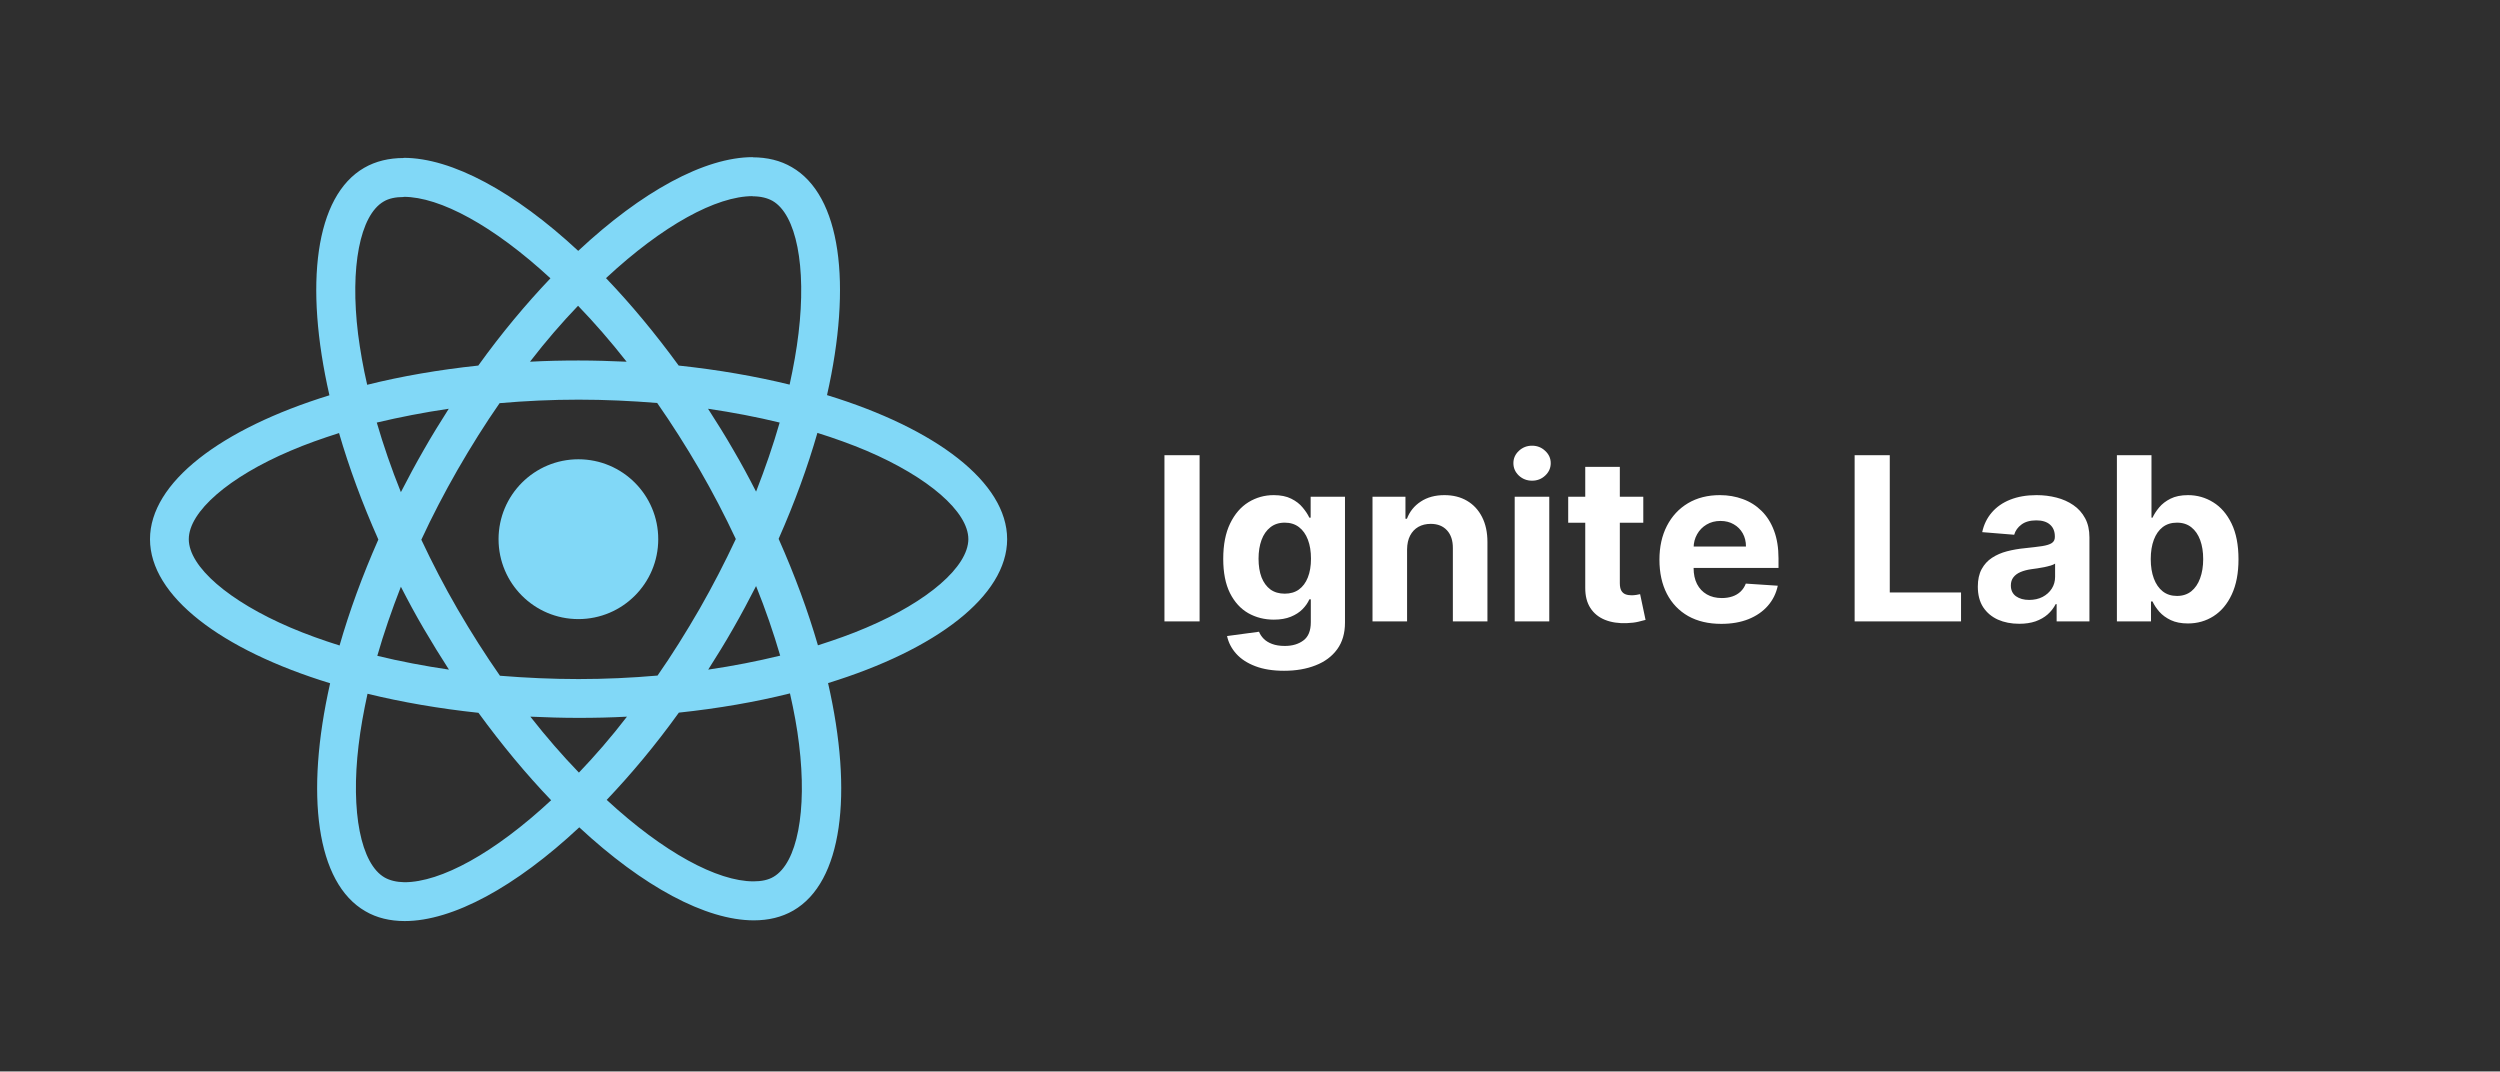
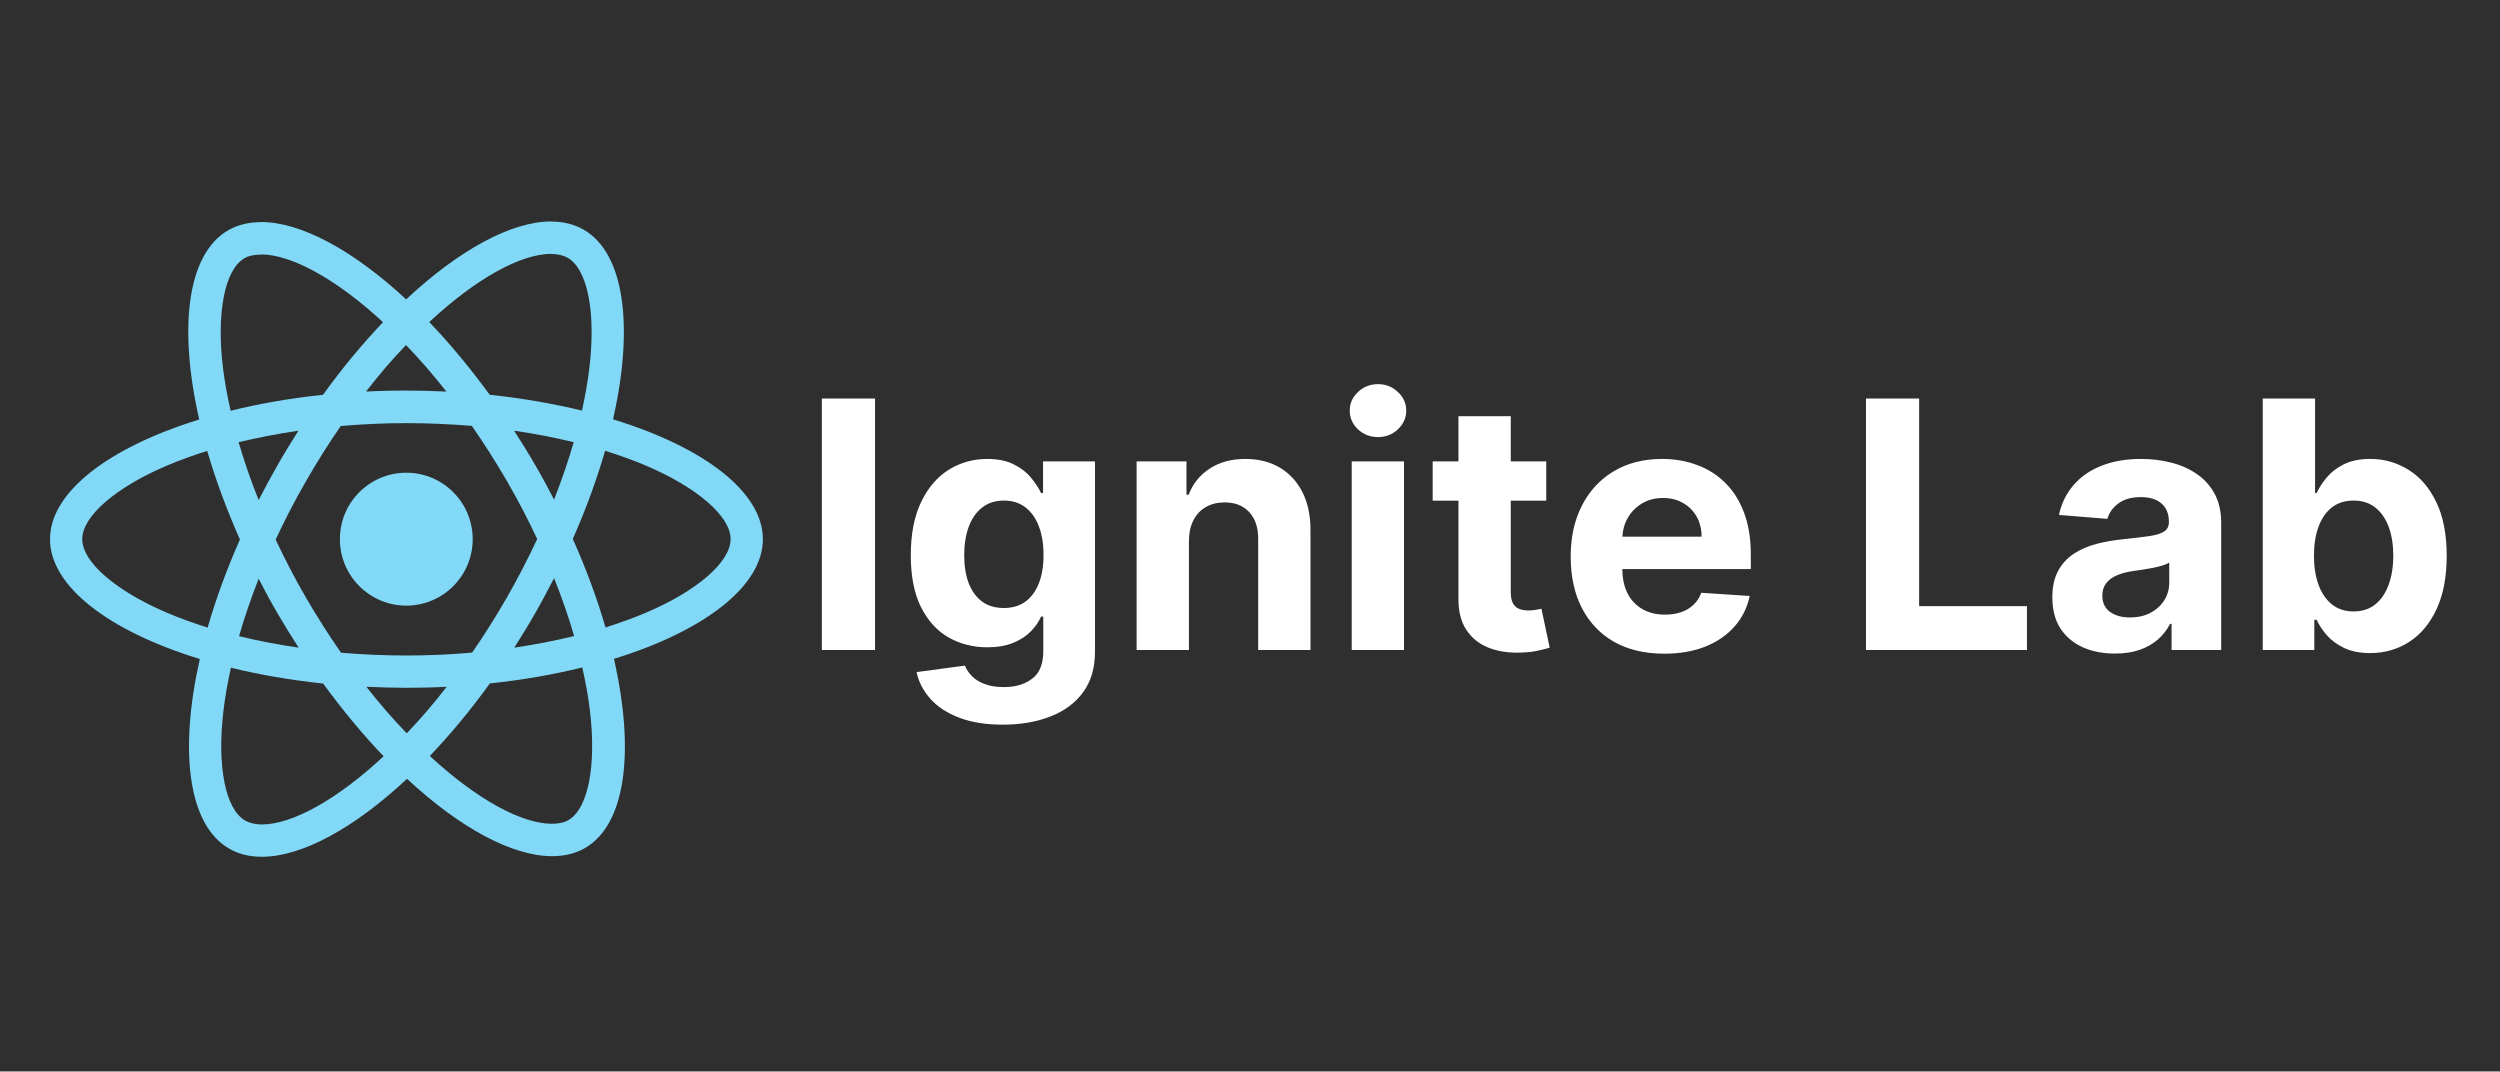
<svg xmlns="http://www.w3.org/2000/svg" width="350" height="150" viewBox="0 0 350 150" fill="none">
  <rect width="350" height="150" fill="#2F2F2F" />
-   <path d="M167.943 63.727V87H163.023V63.727H167.943ZM179.764 93.909C178.196 93.909 176.851 93.693 175.73 93.261C174.616 92.837 173.73 92.258 173.071 91.523C172.412 90.788 171.984 89.962 171.787 89.046L176.264 88.443C176.401 88.792 176.616 89.117 176.912 89.421C177.207 89.724 177.598 89.966 178.082 90.148C178.575 90.337 179.173 90.432 179.878 90.432C180.931 90.432 181.798 90.174 182.48 89.659C183.17 89.151 183.514 88.299 183.514 87.102V83.909H183.31C183.098 84.394 182.779 84.852 182.355 85.284C181.931 85.716 181.385 86.068 180.719 86.341C180.052 86.614 179.257 86.75 178.332 86.75C177.022 86.75 175.829 86.447 174.753 85.841C173.685 85.227 172.832 84.292 172.196 83.034C171.567 81.769 171.253 80.171 171.253 78.239C171.253 76.261 171.575 74.61 172.219 73.284C172.863 71.958 173.719 70.966 174.787 70.307C175.863 69.648 177.041 69.318 178.321 69.318C179.298 69.318 180.116 69.485 180.776 69.818C181.435 70.144 181.965 70.553 182.366 71.046C182.776 71.53 183.09 72.008 183.31 72.477H183.491V69.546H188.298V87.171C188.298 88.655 187.935 89.898 187.207 90.898C186.48 91.898 185.473 92.648 184.185 93.148C182.904 93.655 181.431 93.909 179.764 93.909ZM179.866 83.114C180.647 83.114 181.306 82.921 181.844 82.534C182.389 82.14 182.806 81.579 183.094 80.852C183.389 80.117 183.537 79.239 183.537 78.216C183.537 77.193 183.393 76.307 183.105 75.557C182.817 74.799 182.401 74.212 181.855 73.796C181.31 73.379 180.647 73.171 179.866 73.171C179.071 73.171 178.401 73.386 177.855 73.818C177.31 74.242 176.897 74.833 176.616 75.591C176.336 76.349 176.196 77.224 176.196 78.216C176.196 79.224 176.336 80.095 176.616 80.829C176.904 81.557 177.317 82.121 177.855 82.523C178.401 82.917 179.071 83.114 179.866 83.114ZM196.991 76.909V87H192.151V69.546H196.764V72.625H196.969C197.355 71.61 198.003 70.807 198.912 70.216C199.821 69.617 200.923 69.318 202.219 69.318C203.431 69.318 204.488 69.583 205.389 70.114C206.291 70.644 206.991 71.401 207.491 72.386C207.991 73.364 208.241 74.53 208.241 75.886V87H203.401V76.75C203.408 75.682 203.135 74.849 202.582 74.25C202.029 73.644 201.268 73.341 200.298 73.341C199.647 73.341 199.071 73.481 198.571 73.761C198.079 74.042 197.692 74.451 197.412 74.989C197.139 75.519 196.999 76.159 196.991 76.909ZM212.057 87V69.546H216.898V87H212.057ZM214.489 67.296C213.769 67.296 213.152 67.057 212.636 66.579C212.129 66.095 211.875 65.515 211.875 64.841C211.875 64.174 212.129 63.602 212.636 63.125C213.152 62.64 213.769 62.398 214.489 62.398C215.208 62.398 215.822 62.64 216.33 63.125C216.845 63.602 217.102 64.174 217.102 64.841C217.102 65.515 216.845 66.095 216.33 66.579C215.822 67.057 215.208 67.296 214.489 67.296ZM230.06 69.546V73.182H219.548V69.546H230.06ZM221.935 65.364H226.776V81.636C226.776 82.083 226.844 82.432 226.98 82.682C227.116 82.924 227.306 83.095 227.548 83.193C227.798 83.292 228.086 83.341 228.412 83.341C228.639 83.341 228.866 83.322 229.094 83.284C229.321 83.239 229.495 83.204 229.616 83.182L230.378 86.784C230.135 86.86 229.795 86.947 229.355 87.046C228.916 87.151 228.382 87.216 227.753 87.239C226.586 87.284 225.563 87.129 224.685 86.773C223.813 86.417 223.135 85.864 222.651 85.114C222.166 84.364 221.927 83.417 221.935 82.273V65.364ZM240.98 87.341C239.185 87.341 237.639 86.977 236.344 86.25C235.056 85.515 234.063 84.477 233.366 83.136C232.67 81.788 232.321 80.193 232.321 78.352C232.321 76.557 232.67 74.981 233.366 73.625C234.063 72.269 235.045 71.212 236.31 70.454C237.582 69.697 239.075 69.318 240.787 69.318C241.938 69.318 243.01 69.504 244.003 69.875C245.003 70.239 245.874 70.788 246.616 71.523C247.366 72.258 247.95 73.182 248.366 74.296C248.783 75.401 248.991 76.697 248.991 78.182V79.511H234.253V76.511H244.435C244.435 75.814 244.283 75.197 243.98 74.659C243.677 74.121 243.257 73.701 242.719 73.398C242.188 73.087 241.571 72.932 240.866 72.932C240.132 72.932 239.48 73.102 238.912 73.443C238.351 73.776 237.912 74.227 237.594 74.796C237.276 75.356 237.113 75.981 237.105 76.671V79.523C237.105 80.386 237.264 81.133 237.582 81.761C237.908 82.39 238.366 82.875 238.957 83.216C239.548 83.557 240.249 83.727 241.06 83.727C241.598 83.727 242.09 83.651 242.537 83.5C242.984 83.349 243.366 83.121 243.685 82.818C244.003 82.515 244.245 82.144 244.412 81.704L248.889 82C248.662 83.076 248.196 84.015 247.491 84.818C246.795 85.614 245.893 86.235 244.787 86.682C243.688 87.121 242.42 87.341 240.98 87.341ZM259.648 87V63.727H264.568V82.943H274.545V87H259.648ZM282.69 87.329C281.577 87.329 280.584 87.136 279.713 86.75C278.842 86.356 278.152 85.776 277.645 85.011C277.145 84.239 276.895 83.276 276.895 82.125C276.895 81.155 277.073 80.341 277.429 79.682C277.785 79.023 278.27 78.492 278.884 78.091C279.497 77.689 280.194 77.386 280.974 77.182C281.762 76.977 282.588 76.833 283.452 76.75C284.467 76.644 285.285 76.546 285.906 76.454C286.527 76.356 286.978 76.212 287.259 76.023C287.539 75.833 287.679 75.553 287.679 75.182V75.114C287.679 74.394 287.452 73.837 286.997 73.443C286.55 73.049 285.914 72.852 285.088 72.852C284.217 72.852 283.524 73.046 283.009 73.432C282.493 73.811 282.152 74.288 281.986 74.864L277.509 74.5C277.736 73.439 278.183 72.523 278.849 71.75C279.516 70.97 280.376 70.371 281.429 69.954C282.49 69.53 283.717 69.318 285.111 69.318C286.08 69.318 287.009 69.432 287.895 69.659C288.789 69.886 289.58 70.239 290.27 70.716C290.967 71.193 291.516 71.807 291.918 72.557C292.319 73.299 292.52 74.189 292.52 75.227V87H287.929V84.579H287.793C287.512 85.125 287.137 85.606 286.668 86.023C286.198 86.432 285.634 86.754 284.974 86.989C284.315 87.216 283.554 87.329 282.69 87.329ZM284.077 83.989C284.789 83.989 285.418 83.849 285.963 83.568C286.509 83.28 286.937 82.894 287.247 82.409C287.558 81.924 287.713 81.375 287.713 80.761V78.909C287.562 79.008 287.353 79.099 287.088 79.182C286.83 79.258 286.539 79.329 286.213 79.398C285.887 79.458 285.562 79.515 285.236 79.568C284.91 79.614 284.615 79.655 284.349 79.693C283.781 79.776 283.285 79.909 282.861 80.091C282.437 80.273 282.107 80.519 281.872 80.829C281.637 81.133 281.52 81.511 281.52 81.966C281.52 82.625 281.759 83.129 282.236 83.477C282.721 83.818 283.334 83.989 284.077 83.989ZM296.366 87V63.727H301.207V72.477H301.355C301.567 72.008 301.874 71.53 302.276 71.046C302.685 70.553 303.215 70.144 303.866 69.818C304.526 69.485 305.344 69.318 306.321 69.318C307.594 69.318 308.768 69.651 309.844 70.318C310.92 70.977 311.779 71.974 312.423 73.307C313.067 74.633 313.389 76.296 313.389 78.296C313.389 80.242 313.075 81.886 312.446 83.227C311.825 84.561 310.976 85.572 309.901 86.261C308.832 86.943 307.635 87.284 306.31 87.284C305.37 87.284 304.571 87.129 303.912 86.818C303.26 86.508 302.726 86.117 302.31 85.648C301.893 85.171 301.575 84.689 301.355 84.204H301.139V87H296.366ZM301.105 78.273C301.105 79.311 301.249 80.216 301.537 80.989C301.825 81.761 302.241 82.364 302.787 82.796C303.332 83.22 303.995 83.432 304.776 83.432C305.563 83.432 306.23 83.216 306.776 82.784C307.321 82.345 307.734 81.739 308.014 80.966C308.302 80.186 308.446 79.288 308.446 78.273C308.446 77.265 308.306 76.379 308.026 75.614C307.745 74.849 307.332 74.25 306.787 73.818C306.241 73.386 305.571 73.171 304.776 73.171C303.988 73.171 303.321 73.379 302.776 73.796C302.238 74.212 301.825 74.803 301.537 75.568C301.249 76.333 301.105 77.235 301.105 78.273Z" fill="white" />
-   <path d="M141 75.486C141 67.53 131.045 59.991 115.782 55.316C119.304 39.747 117.739 27.361 110.841 23.395C109.251 22.465 107.392 22.024 105.362 22.024V27.483C106.487 27.483 107.392 27.703 108.15 28.12C111.477 30.029 112.92 37.299 111.795 46.65C111.526 48.951 111.086 51.374 110.547 53.847C105.753 52.672 100.519 51.766 95.016 51.179C91.713 46.65 88.289 42.538 84.84 38.939C92.814 31.522 100.299 27.459 105.386 27.459V22C98.66 22 89.855 26.798 80.951 35.121C72.048 26.847 63.242 22.098 56.516 22.098V27.557C61.579 27.557 69.088 31.596 77.062 38.964C73.638 42.562 70.213 46.65 66.96 51.179C61.432 51.766 56.198 52.672 51.404 53.871C50.841 51.423 50.425 49.049 50.132 46.773C48.982 37.422 50.401 30.151 53.703 28.218C54.437 27.777 55.391 27.581 56.516 27.581V22.122C54.461 22.122 52.602 22.563 50.988 23.493C44.115 27.459 42.574 39.821 46.12 55.34C30.906 60.04 21 67.555 21 75.486C21 83.442 30.955 90.981 46.218 95.656C42.696 111.225 44.261 123.611 51.159 127.577C52.749 128.507 54.608 128.948 56.663 128.948C63.389 128.948 72.195 124.15 81.098 115.827C90.001 124.101 98.807 128.85 105.533 128.85C107.588 128.85 109.447 128.409 111.061 127.479C117.934 123.513 119.475 111.152 115.929 95.632C131.094 90.957 141 83.417 141 75.486V75.486ZM109.153 59.159C108.248 62.316 107.123 65.572 105.851 68.828C104.848 66.87 103.797 64.911 102.647 62.953C101.522 60.995 100.323 59.085 99.125 57.225C102.598 57.739 105.949 58.375 109.153 59.159ZM97.951 85.228C96.043 88.533 94.086 91.666 92.056 94.579C88.411 94.898 84.718 95.069 81 95.069C77.307 95.069 73.613 94.898 69.993 94.604C67.963 91.691 65.982 88.582 64.074 85.302C62.215 82.095 60.527 78.84 58.986 75.559C60.503 72.279 62.215 68.999 64.049 65.792C65.957 62.488 67.914 59.355 69.944 56.442C73.589 56.123 77.282 55.952 81 55.952C84.693 55.952 88.387 56.123 92.007 56.417C94.037 59.33 96.018 62.439 97.926 65.719C99.785 68.926 101.473 72.181 103.014 75.462C101.473 78.742 99.785 82.022 97.951 85.228ZM105.851 82.046C107.172 85.326 108.297 88.607 109.227 91.789C106.022 92.572 102.647 93.233 99.149 93.747C100.348 91.862 101.546 89.928 102.671 87.946C103.797 85.987 104.848 84.005 105.851 82.046ZM81.049 108.165C78.774 105.815 76.499 103.196 74.249 100.332C76.451 100.43 78.701 100.503 80.975 100.503C83.275 100.503 85.549 100.454 87.775 100.332C85.574 103.196 83.299 105.815 81.049 108.165ZM62.851 93.747C59.377 93.233 56.026 92.597 52.822 91.813C53.727 88.656 54.852 85.4 56.124 82.144C57.127 84.103 58.179 86.061 59.329 88.019C60.478 89.977 61.652 91.887 62.851 93.747ZM80.927 42.807C83.201 45.157 85.476 47.776 87.727 50.64C85.525 50.542 83.275 50.469 81 50.469C78.701 50.469 76.426 50.518 74.2 50.64C76.402 47.776 78.676 45.157 80.927 42.807ZM62.826 57.225C61.628 59.11 60.429 61.044 59.304 63.026C58.179 64.985 57.127 66.943 56.124 68.901C54.803 65.621 53.678 62.341 52.749 59.159C55.953 58.4 59.329 57.739 62.826 57.225V57.225ZM40.69 87.872C32.031 84.176 26.43 79.329 26.43 75.486C26.43 71.643 32.031 66.772 40.69 63.1C42.794 62.194 45.093 61.386 47.466 60.627C48.86 65.425 50.694 70.419 52.969 75.535C50.719 80.626 48.909 85.596 47.539 90.369C45.117 89.61 42.818 88.778 40.69 87.872ZM53.85 122.852C50.523 120.943 49.08 113.673 50.205 104.322C50.474 102.021 50.914 99.598 51.453 97.125C56.247 98.3 61.481 99.206 66.984 99.793C70.287 104.322 73.711 108.434 77.16 112.033C69.186 119.45 61.701 123.513 56.614 123.513C55.513 123.489 54.583 123.268 53.85 122.852V122.852ZM111.868 104.2C113.018 113.55 111.599 120.821 108.297 122.754C107.563 123.195 106.609 123.391 105.484 123.391C100.421 123.391 92.912 119.352 84.938 111.984C88.362 108.385 91.787 104.297 95.04 99.769C100.568 99.181 105.802 98.276 110.596 97.076C111.159 99.549 111.599 101.923 111.868 104.2V104.2ZM121.285 87.872C119.182 88.778 116.883 89.586 114.51 90.345C113.116 85.547 111.281 80.553 109.007 75.437C111.257 70.346 113.067 65.376 114.437 60.603C116.858 61.362 119.157 62.194 121.31 63.1C129.969 66.796 135.57 71.643 135.57 75.486C135.545 79.329 129.944 84.2 121.285 87.872V87.872Z" fill="#81D8F7" />
-   <path d="M80.975 86.673C87.149 86.673 92.154 81.664 92.154 75.486C92.154 69.308 87.149 64.299 80.975 64.299C74.802 64.299 69.797 69.308 69.797 75.486C69.797 81.664 74.802 86.673 80.975 86.673Z" fill="#81D8F7" />
+   <path d="M122.504 55.792V91H115.06V55.792H122.504ZM140.387 101.452C138.014 101.452 135.98 101.126 134.284 100.472C132.599 99.831 131.258 98.954 130.261 97.842C129.264 96.73 128.617 95.481 128.319 94.094L135.092 93.183C135.298 93.71 135.625 94.203 136.072 94.662C136.519 95.12 137.109 95.487 137.843 95.762C138.588 96.049 139.493 96.192 140.559 96.192C142.152 96.192 143.464 95.802 144.496 95.023C145.538 94.255 146.06 92.966 146.06 91.155V86.324H145.751C145.43 87.058 144.948 87.751 144.306 88.404C143.665 89.057 142.839 89.59 141.831 90.003C140.822 90.415 139.619 90.622 138.221 90.622C136.238 90.622 134.433 90.163 132.806 89.246C131.19 88.318 129.9 86.903 128.938 85C127.986 83.086 127.511 80.668 127.511 77.746C127.511 74.754 127.998 72.256 128.972 70.25C129.946 68.245 131.241 66.743 132.857 65.746C134.485 64.749 136.267 64.251 138.204 64.251C139.682 64.251 140.92 64.503 141.917 65.007C142.914 65.5 143.716 66.119 144.324 66.864C144.943 67.597 145.418 68.319 145.751 69.03H146.026V64.594H153.297V91.258C153.297 93.504 152.747 95.384 151.647 96.897C150.547 98.409 149.023 99.544 147.074 100.3C145.137 101.068 142.908 101.452 140.387 101.452ZM140.542 85.121C141.722 85.121 142.719 84.828 143.533 84.244C144.358 83.648 144.988 82.8 145.424 81.7C145.871 80.588 146.094 79.258 146.094 77.711C146.094 76.164 145.877 74.823 145.441 73.689C145.006 72.542 144.375 71.654 143.55 71.024C142.725 70.394 141.722 70.078 140.542 70.078C139.338 70.078 138.324 70.405 137.499 71.058C136.674 71.7 136.049 72.594 135.625 73.74C135.201 74.886 134.989 76.21 134.989 77.711C134.989 79.236 135.201 80.553 135.625 81.665C136.06 82.765 136.685 83.619 137.499 84.227C138.324 84.823 139.338 85.121 140.542 85.121ZM166.449 75.734V91H159.125V64.594H166.105V69.253H166.414C166.999 67.718 167.979 66.503 169.354 65.609C170.729 64.703 172.397 64.251 174.357 64.251C176.19 64.251 177.789 64.652 179.153 65.454C180.517 66.256 181.577 67.402 182.333 68.892C183.09 70.371 183.468 72.136 183.468 74.187V91H176.144V75.494C176.156 73.878 175.743 72.617 174.907 71.712C174.07 70.795 172.918 70.336 171.451 70.336C170.466 70.336 169.595 70.548 168.838 70.972C168.093 71.396 167.509 72.015 167.085 72.829C166.672 73.631 166.46 74.6 166.449 75.734ZM189.24 91V64.594H196.563V91H189.24ZM192.919 61.191C191.83 61.191 190.896 60.83 190.117 60.108C189.349 59.374 188.965 58.497 188.965 57.477C188.965 56.469 189.349 55.603 190.117 54.881C190.896 54.148 191.83 53.781 192.919 53.781C194.007 53.781 194.936 54.148 195.704 54.881C196.483 55.603 196.873 56.469 196.873 57.477C196.873 58.497 196.483 59.374 195.704 60.108C194.936 60.83 194.007 61.191 192.919 61.191ZM216.475 64.594V70.096H200.573V64.594H216.475ZM204.183 58.268H211.507V82.886C211.507 83.562 211.61 84.089 211.816 84.467C212.022 84.834 212.309 85.092 212.676 85.241C213.054 85.39 213.489 85.465 213.982 85.465C214.326 85.465 214.67 85.436 215.014 85.379C215.357 85.31 215.621 85.258 215.804 85.224L216.956 90.673C216.589 90.788 216.074 90.92 215.409 91.069C214.744 91.229 213.936 91.327 212.985 91.361C211.22 91.43 209.673 91.195 208.343 90.656C207.025 90.118 206 89.281 205.266 88.146C204.533 87.012 204.172 85.579 204.183 83.849V58.268ZM232.996 91.516C230.279 91.516 227.941 90.966 225.982 89.865C224.033 88.754 222.532 87.184 221.477 85.155C220.423 83.115 219.896 80.703 219.896 77.918C219.896 75.201 220.423 72.817 221.477 70.766C222.532 68.715 224.016 67.116 225.93 65.97C227.855 64.824 230.113 64.251 232.703 64.251C234.445 64.251 236.067 64.531 237.568 65.093C239.081 65.643 240.399 66.474 241.522 67.586C242.657 68.697 243.539 70.096 244.17 71.78C244.8 73.454 245.115 75.413 245.115 77.66V79.671H222.818V75.133H238.222C238.222 74.078 237.992 73.144 237.534 72.33C237.076 71.517 236.44 70.881 235.626 70.422C234.824 69.952 233.89 69.717 232.824 69.717C231.712 69.717 230.726 69.975 229.867 70.491C229.019 70.995 228.354 71.677 227.873 72.537C227.391 73.385 227.145 74.33 227.133 75.373V79.688C227.133 80.995 227.374 82.124 227.855 83.075C228.348 84.026 229.042 84.76 229.936 85.275C230.829 85.791 231.89 86.049 233.116 86.049C233.93 86.049 234.675 85.934 235.351 85.705C236.027 85.476 236.606 85.132 237.087 84.674C237.568 84.215 237.935 83.654 238.187 82.989L244.961 83.436C244.617 85.063 243.912 86.484 242.846 87.699C241.792 88.903 240.428 89.843 238.755 90.519C237.093 91.183 235.173 91.516 232.996 91.516ZM261.236 91V55.792H268.68V84.863H283.774V91H261.236ZM296.096 91.499C294.411 91.499 292.91 91.206 291.592 90.622C290.274 90.026 289.231 89.149 288.463 87.992C287.706 86.823 287.328 85.367 287.328 83.625C287.328 82.158 287.597 80.926 288.136 79.929C288.675 78.932 289.408 78.13 290.337 77.522C291.265 76.915 292.319 76.456 293.5 76.147C294.692 75.837 295.941 75.62 297.247 75.494C298.783 75.333 300.021 75.184 300.961 75.047C301.901 74.898 302.582 74.68 303.006 74.393C303.431 74.107 303.643 73.683 303.643 73.121V73.018C303.643 71.929 303.299 71.087 302.611 70.491C301.935 69.895 300.972 69.597 299.723 69.597C298.405 69.597 297.356 69.889 296.577 70.474C295.798 71.047 295.282 71.769 295.03 72.64L288.256 72.09C288.6 70.485 289.276 69.099 290.285 67.93C291.294 66.749 292.594 65.844 294.187 65.213C295.792 64.572 297.649 64.251 299.757 64.251C301.224 64.251 302.628 64.422 303.969 64.766C305.322 65.11 306.519 65.643 307.562 66.365C308.617 67.087 309.447 68.015 310.055 69.15C310.662 70.273 310.966 71.62 310.966 73.19V91H304.021V87.338H303.814C303.39 88.163 302.823 88.891 302.113 89.522C301.402 90.14 300.548 90.627 299.551 90.983C298.554 91.327 297.402 91.499 296.096 91.499ZM298.193 86.444C299.27 86.444 300.222 86.232 301.047 85.808C301.872 85.373 302.519 84.788 302.989 84.055C303.459 83.321 303.694 82.49 303.694 81.562V78.76C303.465 78.909 303.15 79.046 302.749 79.172C302.359 79.287 301.918 79.396 301.425 79.499C300.932 79.591 300.439 79.677 299.946 79.757C299.454 79.826 299.007 79.889 298.606 79.946C297.746 80.072 296.995 80.273 296.354 80.548C295.712 80.823 295.213 81.195 294.858 81.665C294.503 82.124 294.325 82.697 294.325 83.384C294.325 84.381 294.686 85.144 295.408 85.671C296.141 86.186 297.07 86.444 298.193 86.444ZM316.785 91V55.792H324.109V69.03H324.332C324.653 68.319 325.117 67.597 325.725 66.864C326.343 66.119 327.146 65.5 328.131 65.007C329.128 64.503 330.366 64.251 331.845 64.251C333.77 64.251 335.546 64.755 337.174 65.763C338.801 66.76 340.102 68.268 341.076 70.285C342.05 72.29 342.538 74.806 342.538 77.832C342.538 80.777 342.062 83.264 341.111 85.293C340.171 87.31 338.887 88.84 337.26 89.883C335.644 90.914 333.833 91.43 331.827 91.43C330.406 91.43 329.197 91.195 328.2 90.725C327.214 90.255 326.407 89.665 325.776 88.954C325.146 88.232 324.664 87.504 324.332 86.771H324.005V91H316.785ZM323.954 77.797C323.954 79.367 324.172 80.737 324.607 81.906C325.043 83.075 325.673 83.986 326.498 84.639C327.323 85.281 328.326 85.602 329.507 85.602C330.699 85.602 331.707 85.275 332.532 84.622C333.357 83.957 333.982 83.04 334.406 81.871C334.842 80.691 335.059 79.333 335.059 77.797C335.059 76.273 334.847 74.932 334.423 73.775C333.999 72.617 333.375 71.712 332.549 71.058C331.724 70.405 330.71 70.078 329.507 70.078C328.315 70.078 327.306 70.394 326.481 71.024C325.667 71.654 325.043 72.548 324.607 73.706C324.172 74.863 323.954 76.227 323.954 77.797Z" fill="white" />
+   <path d="M106.803 75.484C106.803 68.867 98.524 62.597 85.829 58.708C88.759 45.76 87.457 35.459 81.72 32.16C80.398 31.387 78.852 31.02 77.163 31.02V35.56C78.099 35.56 78.852 35.744 79.482 36.09C82.249 37.678 83.449 43.724 82.513 51.501C82.29 53.415 81.924 55.431 81.476 57.487C77.489 56.51 73.135 55.756 68.558 55.268C65.812 51.501 62.964 48.081 60.096 45.088C66.727 38.92 72.952 35.54 77.184 35.54V31C71.589 31 64.266 34.99 56.861 41.912C49.456 35.031 42.133 31.081 36.538 31.081V35.621C40.749 35.621 46.995 38.981 53.626 45.109C50.778 48.101 47.93 51.501 45.225 55.268C40.627 55.756 36.274 56.51 32.286 57.507C31.819 55.471 31.473 53.496 31.229 51.603C30.273 43.826 31.452 37.779 34.199 36.171C34.809 35.805 35.602 35.642 36.538 35.642V31.102C34.829 31.102 33.283 31.468 31.941 32.242C26.224 35.54 24.943 45.821 27.892 58.729C15.239 62.638 7 68.888 7 75.484C7 82.101 15.28 88.371 27.974 92.26C25.044 105.208 26.346 115.509 32.083 118.807C33.405 119.581 34.951 119.948 36.66 119.948C42.255 119.948 49.578 115.957 56.983 109.035C64.388 115.917 71.711 119.866 77.306 119.866C79.014 119.866 80.561 119.5 81.903 118.726C87.62 115.428 88.901 105.147 85.951 92.239C98.564 88.351 106.803 82.08 106.803 75.484V75.484ZM80.317 61.905C79.564 64.531 78.628 67.239 77.57 69.946C76.736 68.318 75.861 66.689 74.905 65.06C73.969 63.432 72.973 61.844 71.976 60.296C74.865 60.724 77.651 61.253 80.317 61.905ZM70.999 83.587C69.413 86.335 67.785 88.941 66.097 91.364C63.066 91.629 59.994 91.771 56.902 91.771C53.83 91.771 50.758 91.629 47.747 91.384C46.059 88.962 44.411 86.376 42.824 83.648C41.278 80.981 39.874 78.273 38.593 75.545C39.854 72.817 41.278 70.089 42.804 67.422C44.391 64.673 46.018 62.068 47.706 59.645C50.738 59.38 53.809 59.238 56.902 59.238C59.973 59.238 63.045 59.38 66.056 59.624C67.745 62.047 69.392 64.633 70.979 67.361C72.525 70.028 73.929 72.736 75.21 75.464C73.929 78.192 72.525 80.92 70.999 83.587ZM77.57 80.94C78.669 83.668 79.605 86.396 80.377 89.043C77.713 89.694 74.905 90.244 71.996 90.672C72.993 89.104 73.99 87.496 74.926 85.847C75.861 84.218 76.736 82.569 77.57 80.94ZM56.942 102.663C55.05 100.708 53.158 98.53 51.287 96.148C53.118 96.23 54.989 96.291 56.881 96.291C58.794 96.291 60.685 96.25 62.537 96.148C60.706 98.53 58.814 100.708 56.942 102.663ZM41.807 90.672C38.918 90.244 36.131 89.715 33.466 89.063C34.219 86.437 35.155 83.729 36.213 81.022C37.047 82.65 37.922 84.279 38.878 85.908C39.834 87.536 40.81 89.124 41.807 90.672ZM56.841 48.305C58.733 50.259 60.624 52.438 62.496 54.82C60.665 54.738 58.794 54.677 56.902 54.677C54.989 54.677 53.097 54.718 51.246 54.82C53.077 52.438 54.969 50.259 56.841 48.305ZM41.787 60.296C40.79 61.864 39.793 63.472 38.857 65.121C37.922 66.75 37.047 68.379 36.213 70.007C35.114 67.279 34.178 64.551 33.405 61.905C36.07 61.273 38.878 60.724 41.787 60.296V60.296ZM23.376 85.785C16.175 82.711 11.516 78.68 11.516 75.484C11.516 72.288 16.175 68.236 23.376 65.182C25.126 64.429 27.038 63.757 29.011 63.126C30.171 67.117 31.697 71.27 33.588 75.525C31.717 79.759 30.212 83.892 29.072 87.862C27.058 87.231 25.146 86.539 23.376 85.785ZM34.321 114.878C31.554 113.29 30.354 107.244 31.29 99.467C31.513 97.553 31.88 95.537 32.327 93.481C36.314 94.458 40.668 95.212 45.245 95.7C47.991 99.467 50.839 102.887 53.708 105.88C47.076 112.048 40.851 115.428 36.62 115.428C35.704 115.408 34.931 115.224 34.321 114.878V114.878ZM82.575 99.365C83.531 107.142 82.351 113.188 79.605 114.797C78.994 115.163 78.201 115.326 77.265 115.326C73.054 115.326 66.809 111.967 60.177 105.839C63.025 102.846 65.873 99.446 68.579 95.68C73.176 95.191 77.529 94.438 81.517 93.44C81.985 95.497 82.351 97.471 82.575 99.365V99.365ZM90.407 85.785C88.657 86.539 86.745 87.211 84.772 87.842C83.612 83.851 82.086 79.698 80.194 75.443C82.066 71.209 83.571 67.076 84.711 63.106C86.725 63.737 88.637 64.429 90.427 65.182C97.629 68.257 102.287 72.288 102.287 75.484C102.267 78.68 97.608 82.732 90.407 85.785V85.785Z" fill="#81D8F7" />
+   <path d="M56.881 84.788C62.016 84.788 66.178 80.622 66.178 75.484C66.178 70.346 62.016 66.18 56.881 66.18C51.747 66.18 47.584 70.346 47.584 75.484C47.584 80.622 51.747 84.788 56.881 84.788Z" fill="#81D8F7" />
</svg>
